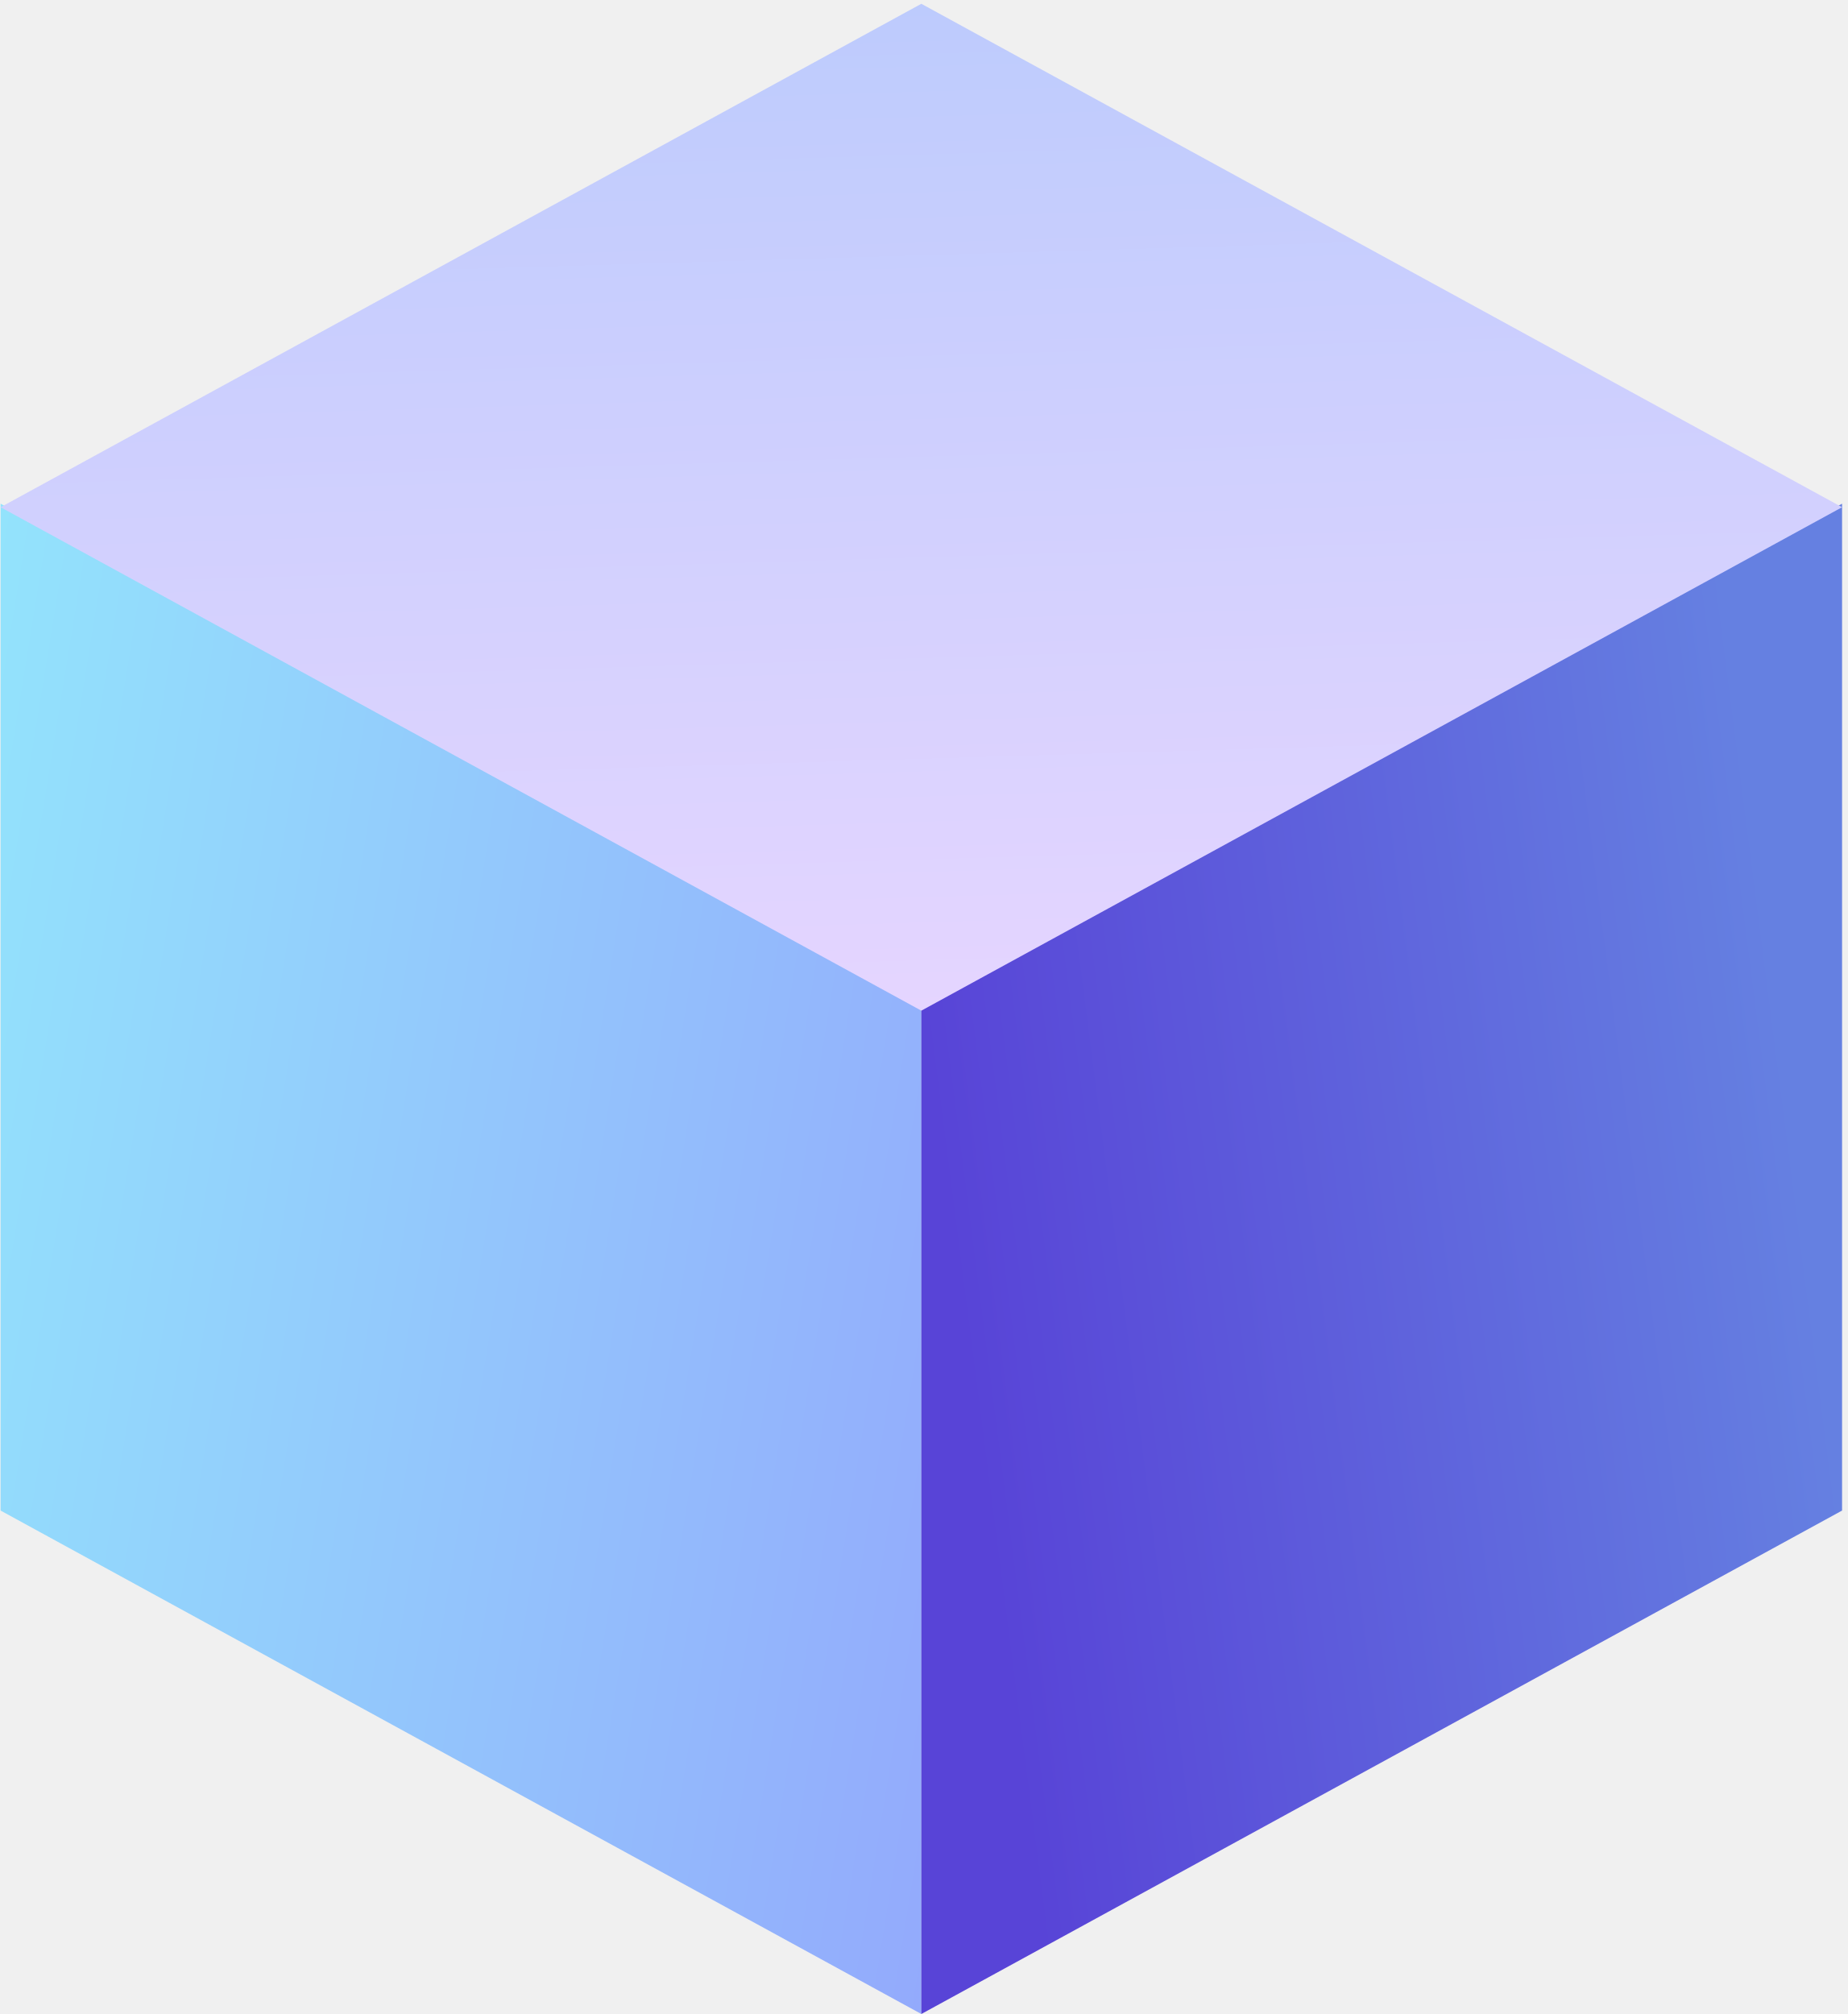
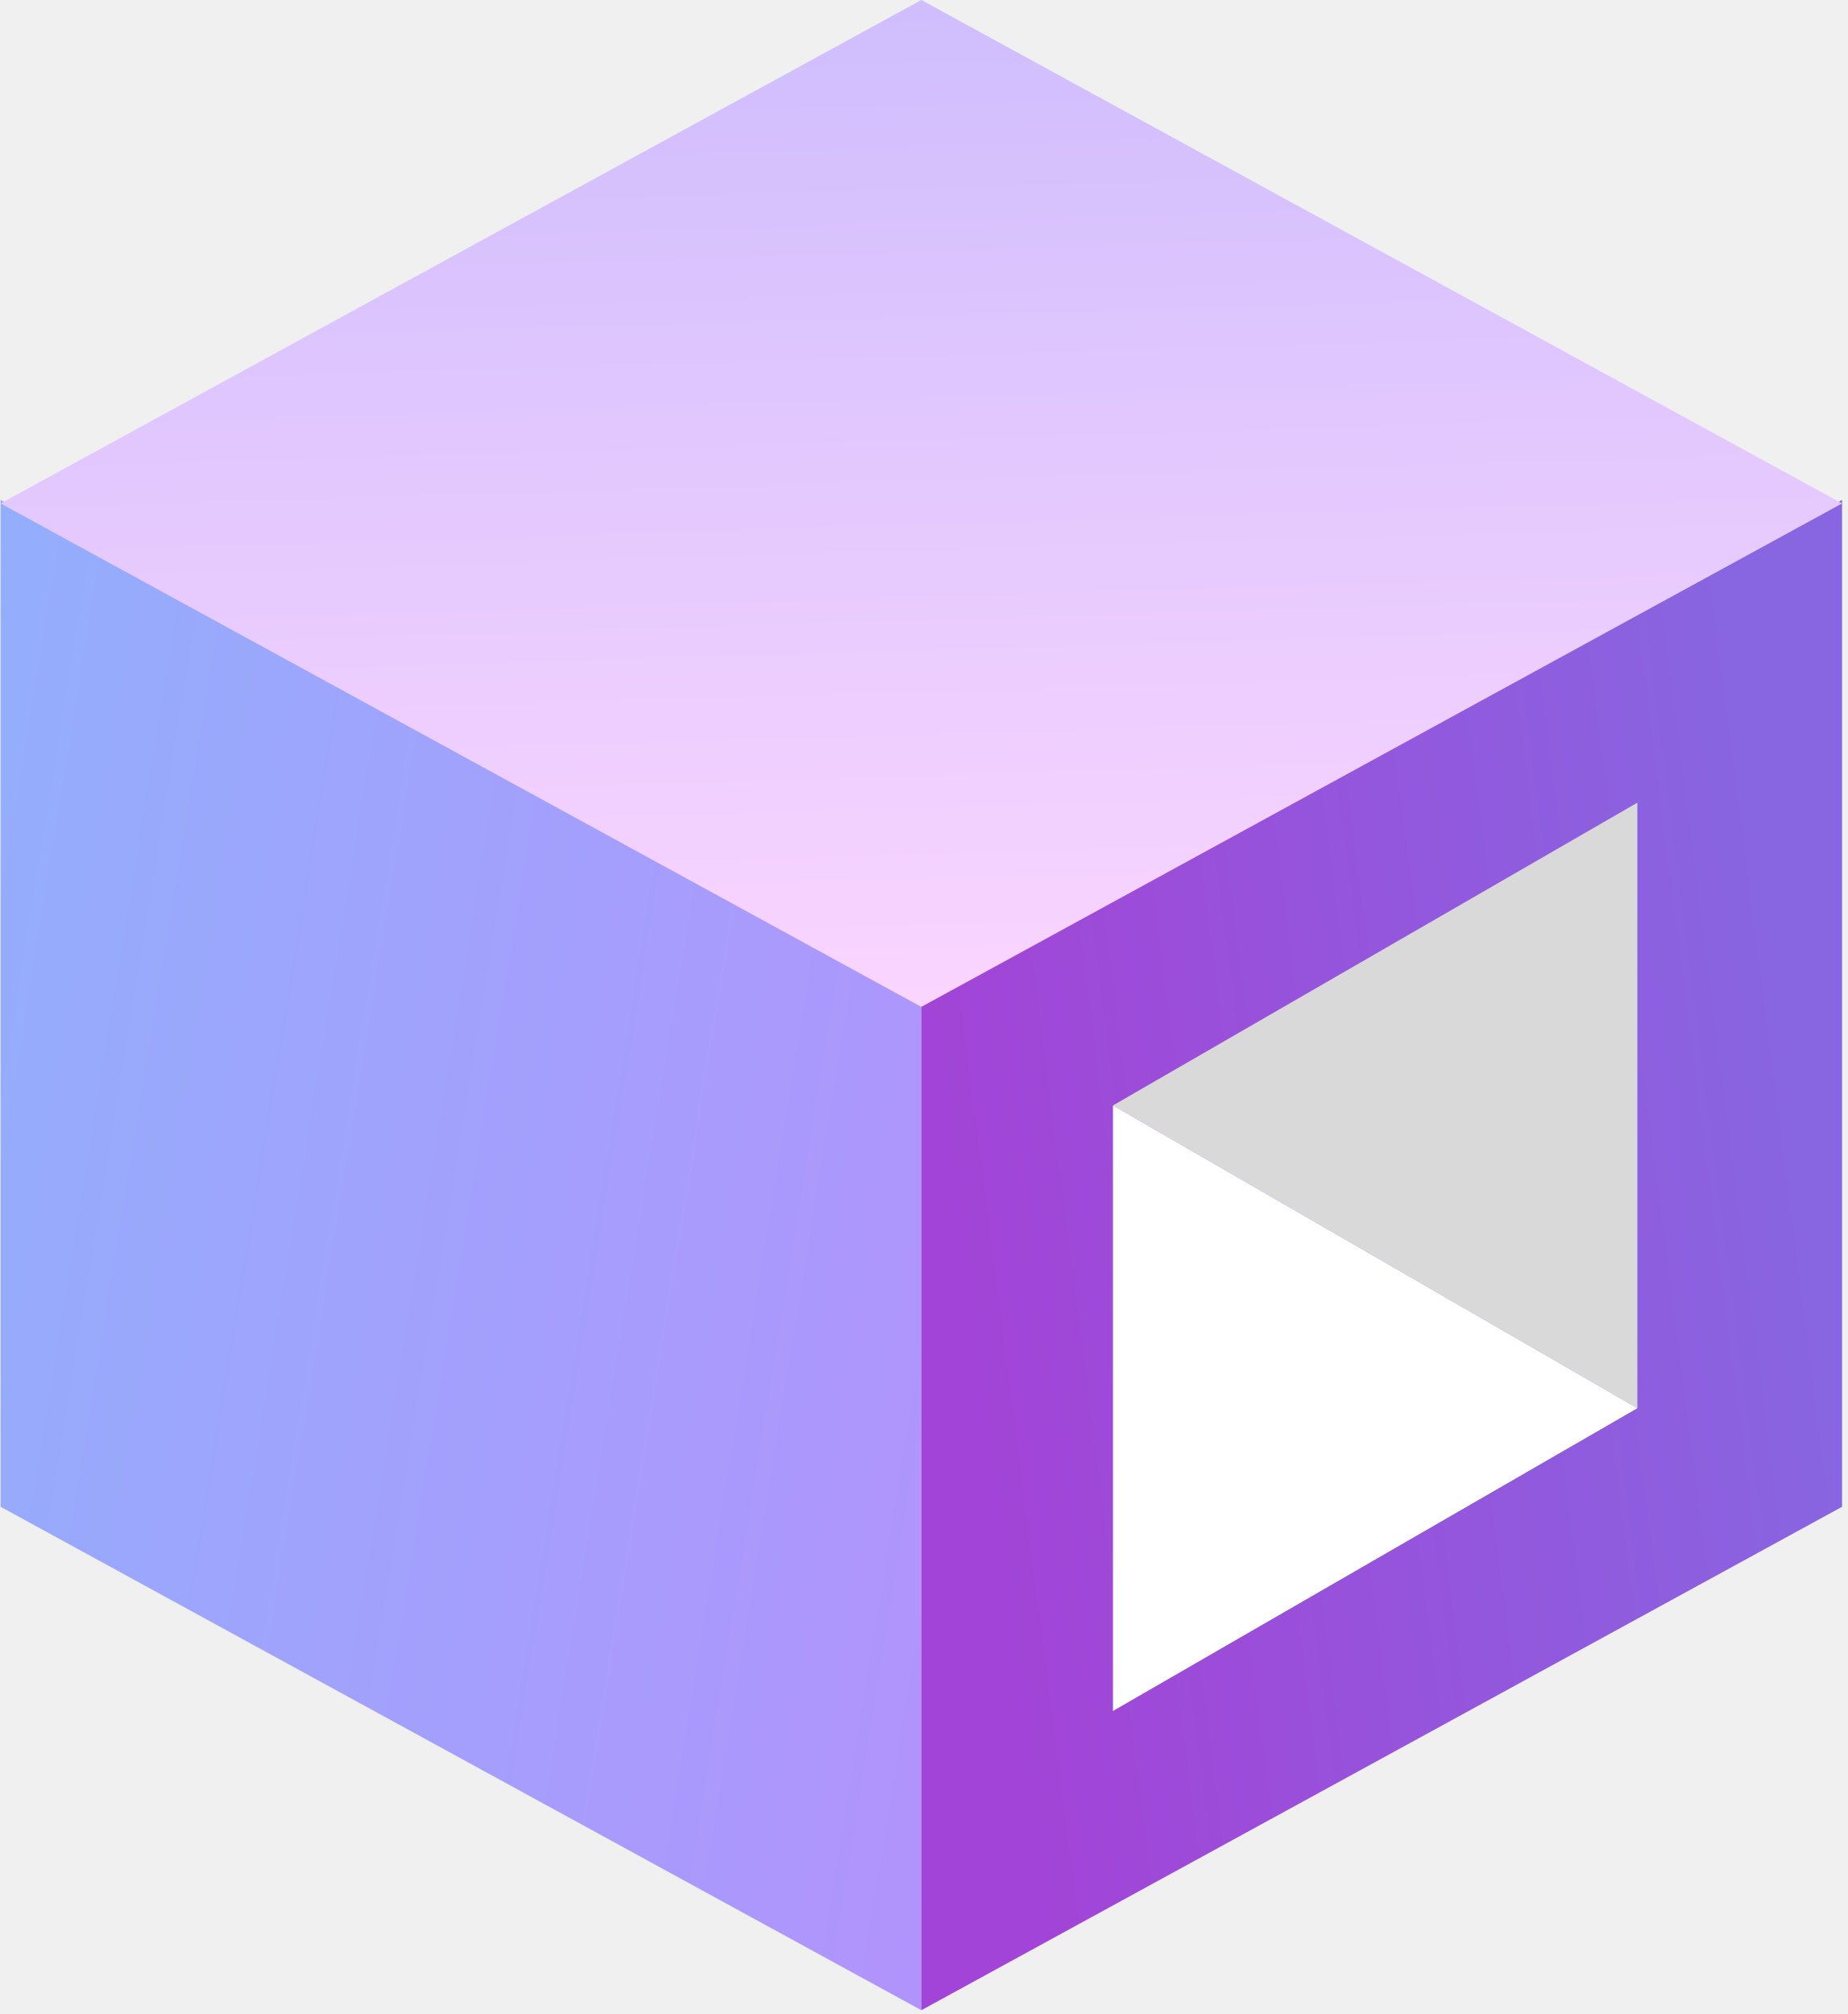
<svg xmlns="http://www.w3.org/2000/svg" width="244" height="266" viewBox="0 0 244 266" fill="none">
-   <path d="M121.689 133.017L0.079 66.526L0.079 199.509L121.689 266L121.689 133.017Z" fill="url(#paint0_linear_467_761)" />
-   <path d="M243.298 66.526L121.688 133.018L121.688 266L243.298 199.509L243.298 66.526Z" fill="url(#paint1_linear_467_761)" />
-   <path d="M243.298 66.991L121.688 0.5L0.078 66.991L121.688 133.483L243.298 66.991Z" fill="url(#paint2_linear_467_761)" />
+   <path d="M121.689 132.517L0.079 66.026L0.079 199.009L121.689 265.5L121.689 132.517Z" fill="url(#paint0_linear_668_254)" />
+   <path d="M243.298 66.026L121.688 132.518L121.688 265.5L243.298 199.009L243.298 66.026Z" fill="url(#paint1_linear_668_254)" />
+   <path d="M243.298 66.491L121.688 0L0.078 66.491L121.688 132.983L243.298 66.491Z" fill="url(#paint2_linear_668_254)" />
+   <mask id="mask0_668_254" style="mask-type:alpha" maskUnits="userSpaceOnUse" x="147" y="106" width="70" height="120">
+     <rect width="80" height="80" transform="matrix(0.866025 -0.5 0 1 147 146)" fill="#D9D9D9" />
+   </mask>
+   <g mask="url(#mask0_668_254)">
+     <rect width="80" height="80" transform="matrix(0.866025 0.5 0 1 147 66)" fill="#D9D9D9" />
+     <rect width="80" height="80" transform="matrix(0.866025 -0.5 0.866025 0.5 77.7178 186)" fill="white" />
+   </g>
  <defs>
-     <linearGradient id="paint0_linear_467_761" x1="0.079" y1="66.526" x2="150.152" y2="90.924" gradientUnits="userSpaceOnUse">
-       <stop stop-color="#93E3FC" />
-       <stop offset="1" stop-color="#93AAFC" />
+     <linearGradient id="paint0_linear_668_254" x1="0.079" y1="66.026" x2="150.152" y2="90.424" gradientUnits="userSpaceOnUse">
+       <stop stop-color="#93AEFC" />
+       <stop offset="1" stop-color="#B193FC" />
    </linearGradient>
-     <linearGradient id="paint1_linear_467_761" x1="121.688" y1="132.896" x2="232.852" y2="118.623" gradientUnits="userSpaceOnUse">
-       <stop stop-color="#5844D7" />
-       <stop offset="1" stop-color="#6580E1" />
+     <linearGradient id="paint1_linear_668_254" x1="121.688" y1="132.396" x2="232.852" y2="118.123" gradientUnits="userSpaceOnUse">
+       <stop stop-color="#A244D7" />
+       <stop offset="1" stop-color="#8865E1" />
    </linearGradient>
-     <linearGradient id="paint2_linear_467_761" x1="121.611" y1="133.473" x2="117.604" y2="0.593" gradientUnits="userSpaceOnUse">
-       <stop stop-color="#E5D5FF" />
-       <stop offset="1" stop-color="#BDCBFD" />
+     <linearGradient id="paint2_linear_668_254" x1="121.611" y1="132.973" x2="117.604" y2="0.093" gradientUnits="userSpaceOnUse">
+       <stop stop-color="#FAD5FF" />
+       <stop offset="1" stop-color="#CFBDFD" />
    </linearGradient>
  </defs>
</svg>
